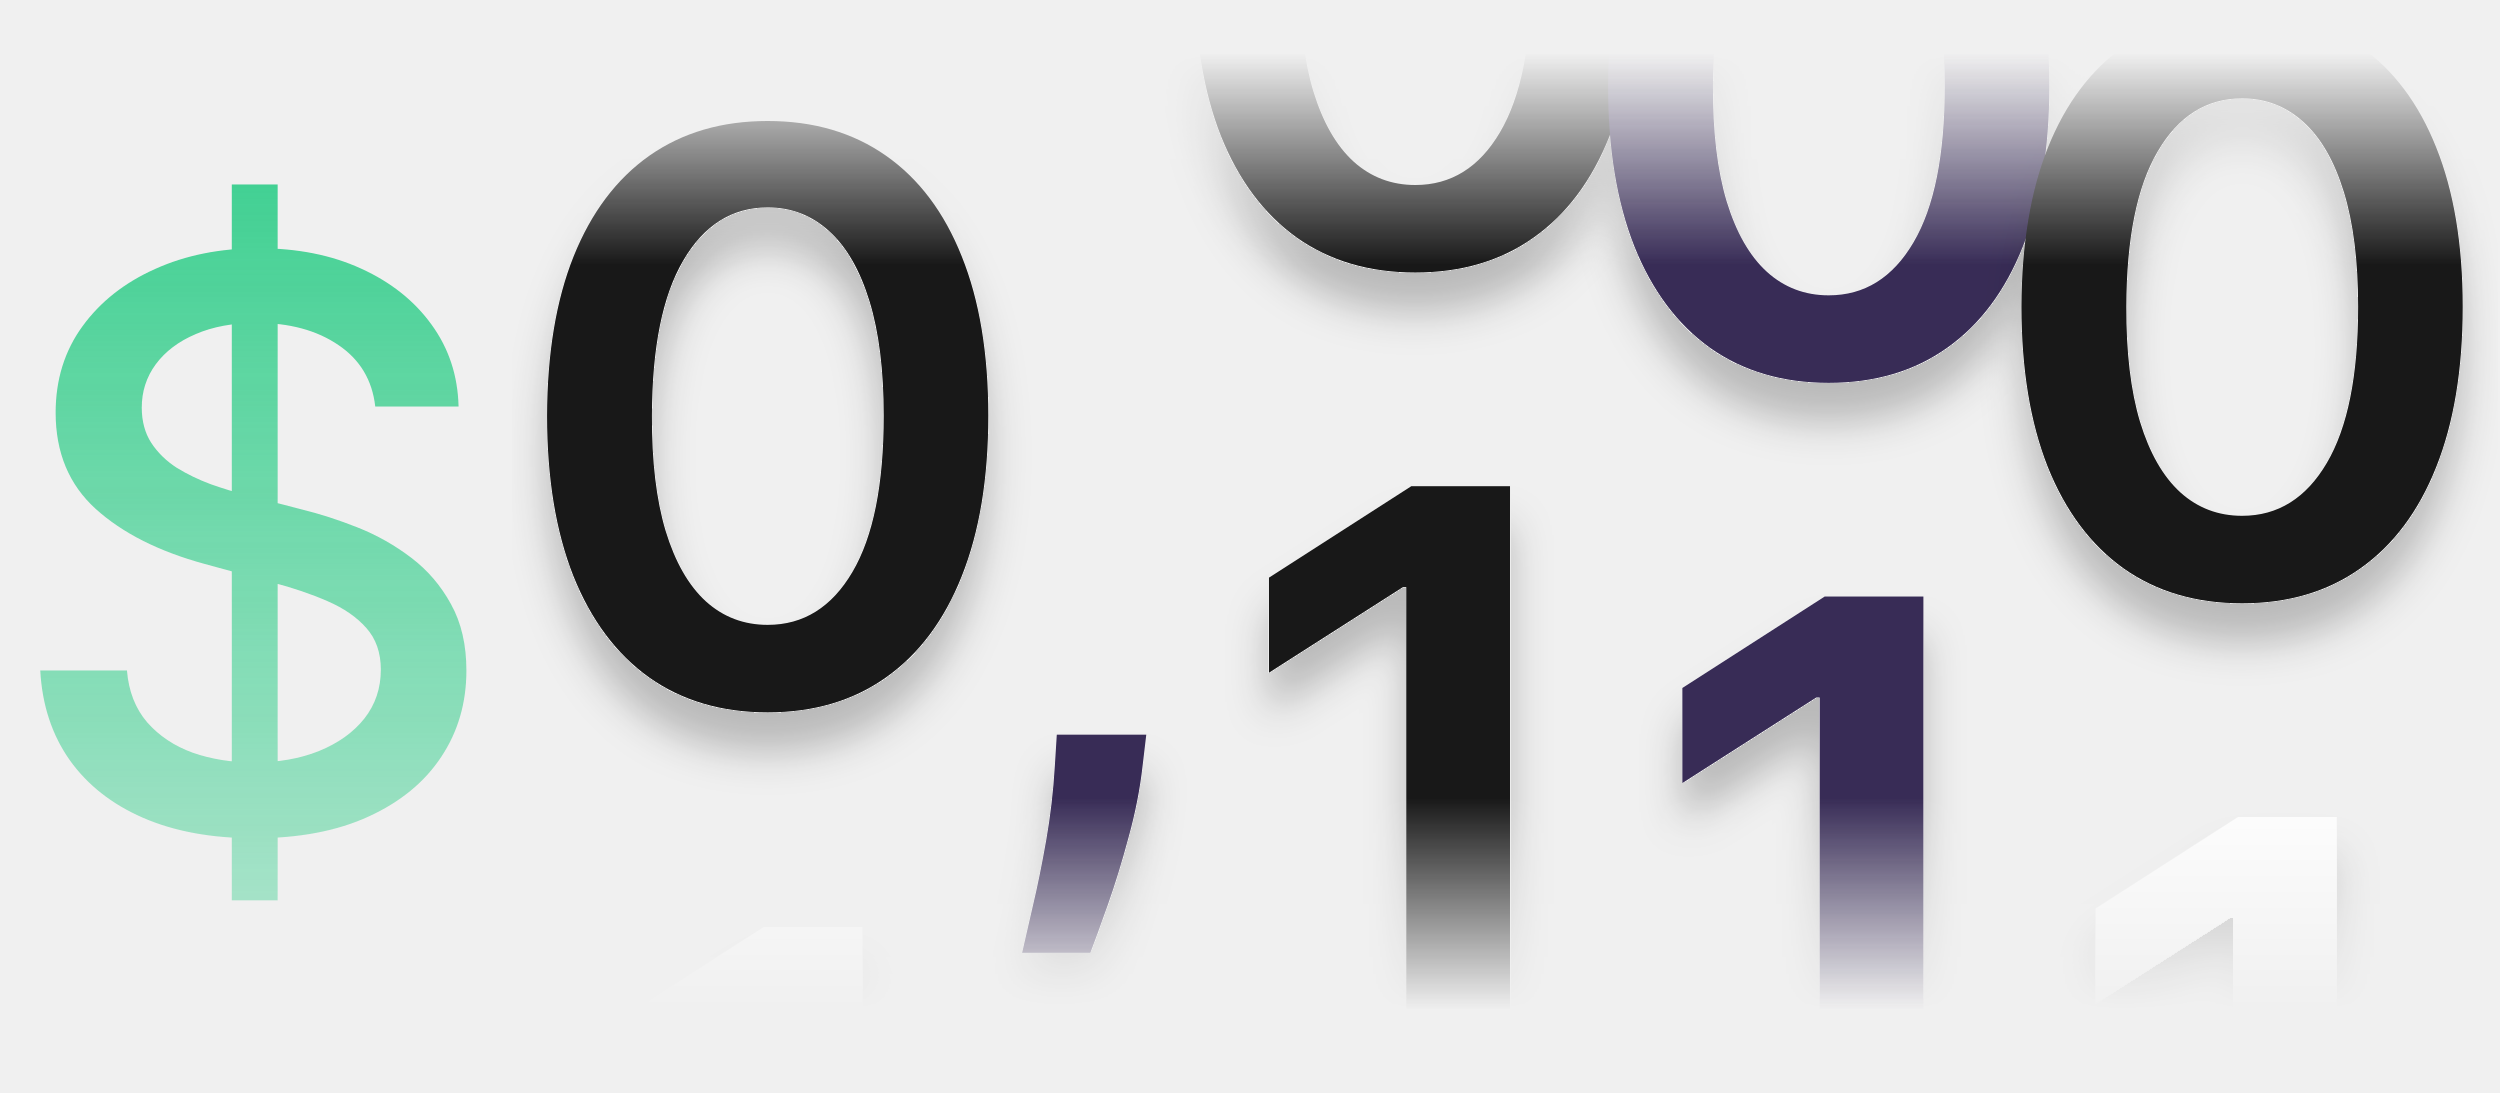
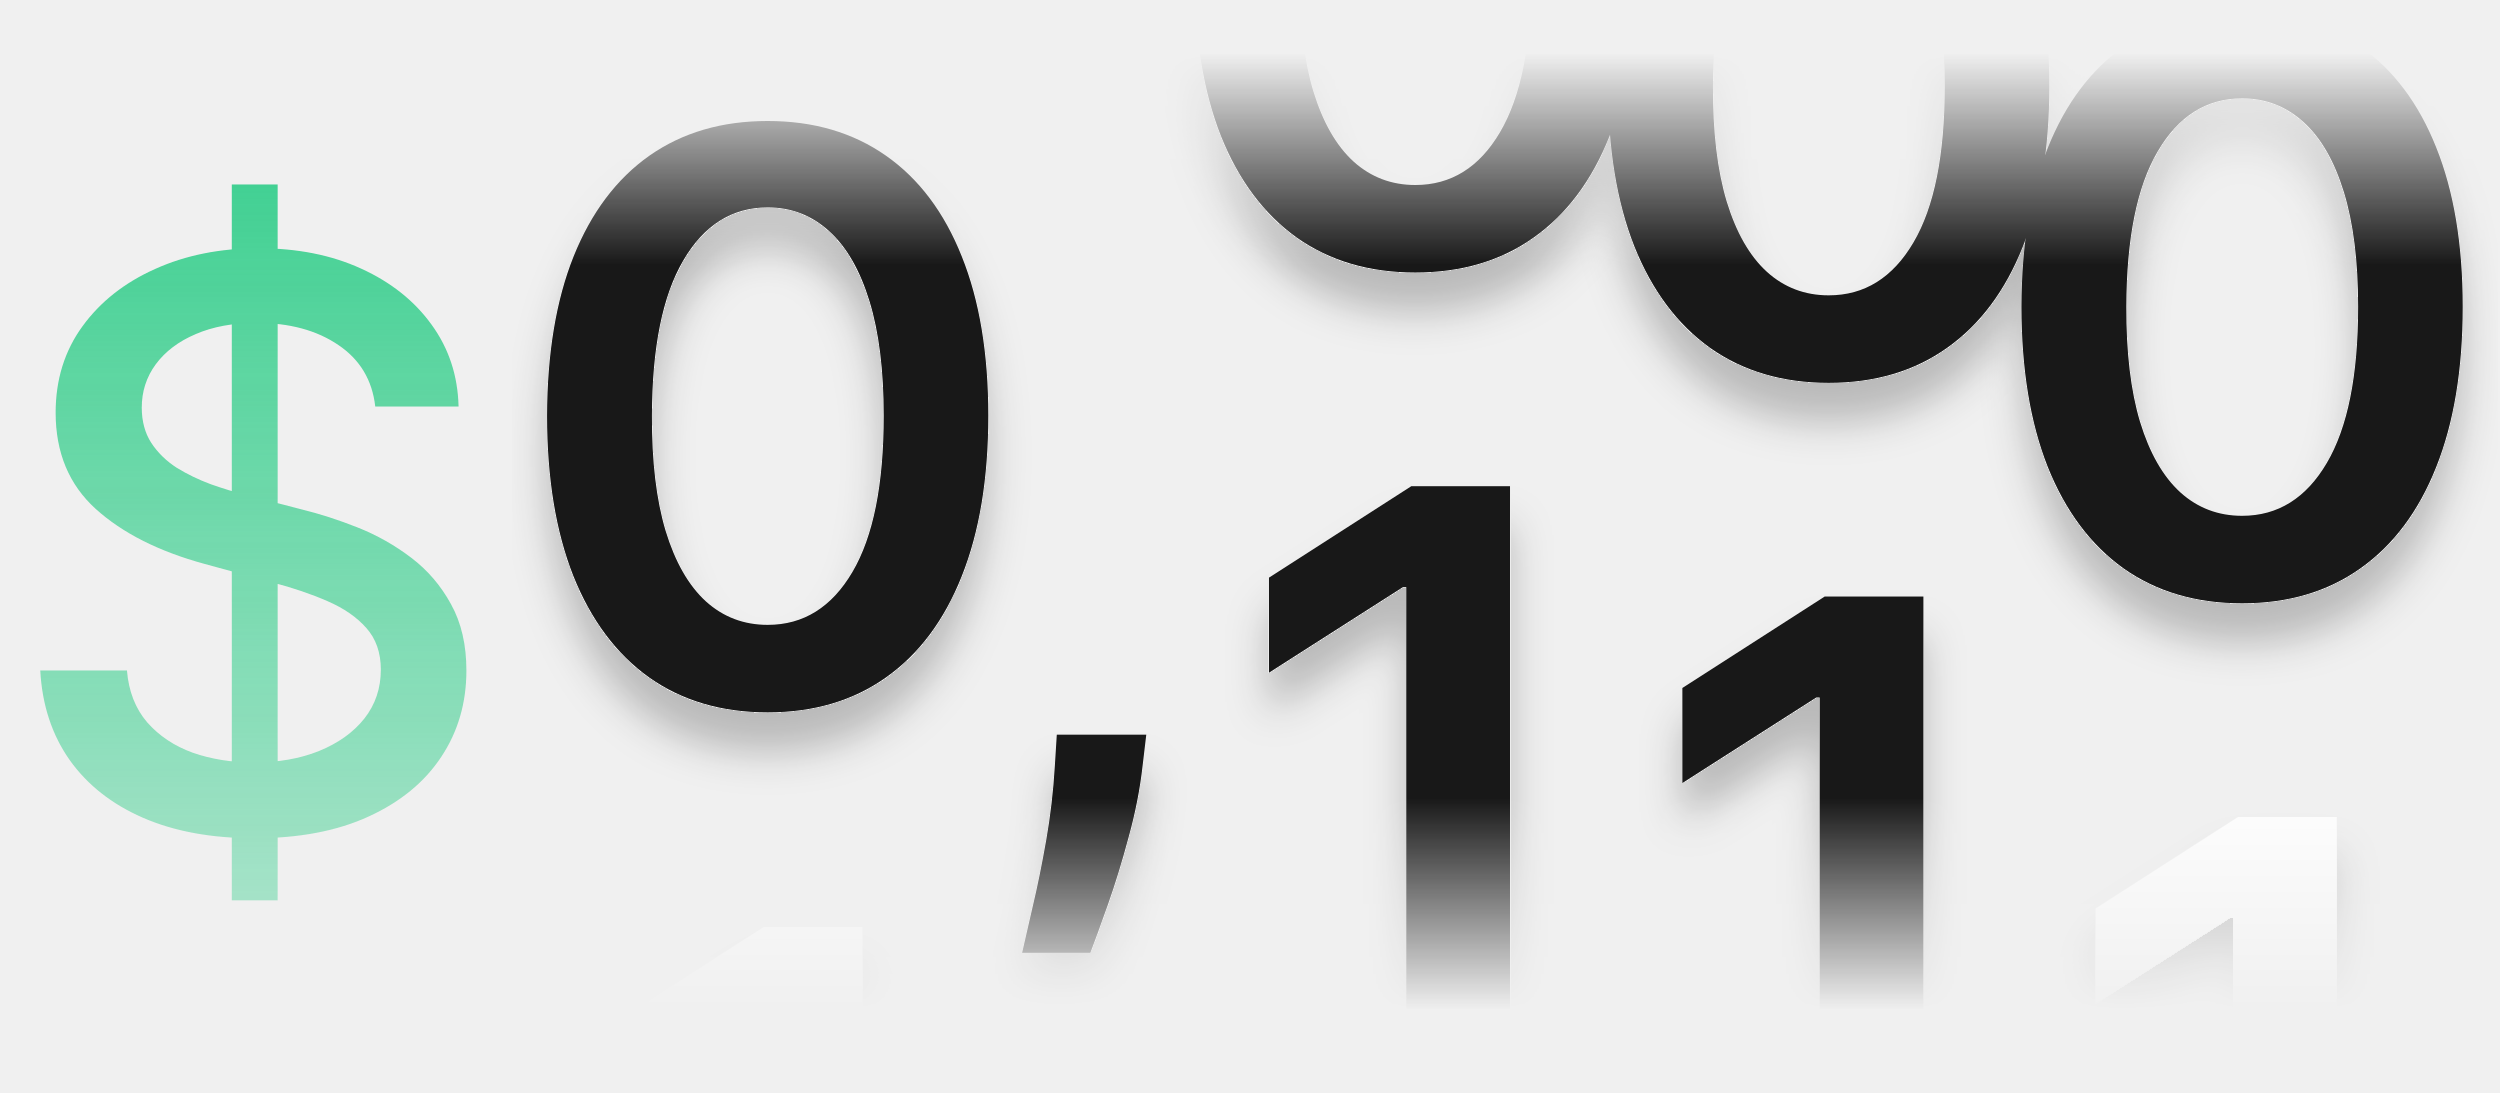
<svg xmlns="http://www.w3.org/2000/svg" width="254" height="111" viewBox="0 0 254 111" fill="none">
  <g opacity="0.9">
-     <path d="M23.551 91.473V18.745H28.21V91.473H23.551ZM38.125 41.302C37.822 38.613 36.572 36.529 34.375 35.052C32.178 33.556 29.413 32.808 26.079 32.808C23.693 32.808 21.629 33.187 19.886 33.944C18.144 34.683 16.79 35.706 15.824 37.013C14.877 38.3 14.403 39.768 14.403 41.416C14.403 42.798 14.725 43.992 15.369 44.995C16.032 45.999 16.894 46.842 17.954 47.524C19.034 48.187 20.189 48.745 21.421 49.2C22.651 49.636 23.835 49.995 24.972 50.279L30.653 51.757C32.51 52.211 34.413 52.827 36.364 53.603C38.314 54.38 40.123 55.403 41.79 56.672C43.456 57.941 44.801 59.513 45.824 61.388C46.865 63.263 47.386 65.507 47.386 68.12C47.386 71.416 46.534 74.342 44.83 76.899C43.144 79.456 40.691 81.473 37.472 82.95C34.271 84.427 30.398 85.166 25.852 85.166C21.496 85.166 17.727 84.475 14.546 83.092C11.364 81.709 8.873 79.749 7.074 77.211C5.275 74.654 4.28 71.624 4.091 68.12H12.898C13.068 70.223 13.75 71.975 14.943 73.376C16.155 74.759 17.699 75.791 19.574 76.473C21.468 77.136 23.542 77.467 25.796 77.467C28.276 77.467 30.483 77.079 32.415 76.302C34.365 75.507 35.9 74.408 37.017 73.007C38.135 71.586 38.693 69.929 38.693 68.035C38.693 66.312 38.201 64.901 37.216 63.802C36.25 62.704 34.934 61.795 33.267 61.075C31.619 60.355 29.754 59.721 27.671 59.172L20.796 57.297C16.136 56.028 12.443 54.162 9.716 51.7C7.008 49.238 5.653 45.98 5.653 41.927C5.653 38.575 6.562 35.649 8.381 33.149C10.199 30.649 12.661 28.707 15.767 27.325C18.873 25.923 22.377 25.223 26.278 25.223C30.218 25.223 33.693 25.914 36.705 27.297C39.735 28.679 42.121 30.582 43.864 33.007C45.606 35.412 46.515 38.177 46.591 41.302H38.125Z" fill="url(#paint0_linear_5674_14622)" />
-     <mask id="mask0_5674_14622" style="mask-type:alpha" maskUnits="userSpaceOnUse" x="52" y="0" width="202" height="108">
-       <rect x="52" width="201.8" height="108" fill="url(#paint1_linear_5674_14622)" />
+     <path d="M23.551 91.473V18.745H28.21V91.473H23.551ZM38.125 41.302C37.822 38.613 36.572 36.529 34.375 35.052C32.178 33.556 29.413 32.808 26.079 32.808C23.693 32.808 21.629 33.187 19.886 33.944C18.144 34.683 16.79 35.706 15.824 37.013C14.877 38.3 14.403 39.768 14.403 41.416C14.403 42.798 14.725 43.992 15.369 44.995C16.032 45.999 16.894 46.842 17.954 47.524C19.034 48.187 20.189 48.745 21.421 49.2C22.651 49.636 23.835 49.995 24.972 50.279L30.653 51.757C32.51 52.211 34.413 52.827 36.364 53.603C38.314 54.38 40.123 55.403 41.79 56.672C43.456 57.941 44.801 59.513 45.824 61.388C46.865 63.263 47.386 65.507 47.386 68.12C47.386 71.416 46.534 74.342 44.83 76.899C43.144 79.456 40.691 81.473 37.472 82.95C34.271 84.427 30.398 85.166 25.852 85.166C21.496 85.166 17.727 84.475 14.546 83.092C11.364 81.709 8.873 79.749 7.074 77.211C5.275 74.654 4.28 71.624 4.091 68.12H12.898C13.068 70.223 13.75 71.975 14.943 73.376C16.155 74.759 17.699 75.791 19.574 76.473C21.468 77.136 23.542 77.467 25.796 77.467C28.276 77.467 30.483 77.079 32.415 76.302C34.365 75.507 35.9 74.408 37.017 73.007C38.135 71.586 38.693 69.929 38.693 68.035C38.693 66.312 38.201 64.901 37.216 63.802C36.25 62.704 34.934 61.795 33.267 61.075C31.619 60.355 29.754 59.721 27.671 59.172L20.796 57.297C16.136 56.028 12.443 54.162 9.716 51.7C7.008 49.238 5.653 45.98 5.653 41.927C5.653 38.575 6.562 35.649 8.381 33.149C10.199 30.649 12.661 28.707 15.767 27.325C18.873 25.923 22.377 25.223 26.278 25.223C30.218 25.223 33.693 25.914 36.705 27.297C39.735 28.679 42.121 30.582 43.864 33.007C45.606 35.412 46.515 38.177 46.591 41.302H38.125Z" fill="url(#paint0_linear_5979_13306)" />
+     <mask id="mask0_5979_13306" style="mask-type:alpha" maskUnits="userSpaceOnUse" x="52" y="0" width="202" height="108">
+       <rect x="52" width="201.8" height="108" fill="url(#paint1_linear_5979_13306)" />
    </mask>
-     <g mask="url(#mask0_5674_14622)">
-       <g filter="url(#filter0_d_5674_14622)">
-         <path d="M116.461 74.645L116.092 77.77C115.827 80.157 115.353 82.581 114.671 85.043C114.008 87.524 113.308 89.806 112.569 91.89C111.83 93.973 111.234 95.611 110.779 96.805H103.847C104.112 95.649 104.472 94.077 104.927 92.089C105.4 90.1 105.855 87.865 106.291 85.384C106.726 82.903 107.02 80.384 107.171 77.827L107.37 74.645H116.461Z" fill="#231645" />
+     <g mask="url(#mask0_5979_13306)">
+       <g filter="url(#filter0_d_5979_13306)">
+         <path d="M116.461 74.645L116.092 77.77C115.827 80.157 115.353 82.581 114.671 85.043C114.008 87.524 113.308 89.806 112.569 91.89C111.83 93.973 111.234 95.611 110.779 96.805H103.847C104.112 95.649 104.472 94.077 104.927 92.089C105.4 90.1 105.855 87.865 106.291 85.384C106.726 82.903 107.02 80.384 107.171 77.827L107.37 74.645H116.461Z" fill="black" />
      </g>
-       <g filter="url(#filter1_d_5674_14622)">
+       <g filter="url(#filter1_d_5979_13306)">
        <path d="M77.996 72.378C73.318 72.378 69.303 71.194 65.951 68.827C62.618 66.441 60.051 63.003 58.252 58.514C56.472 54.007 55.582 48.581 55.582 42.236C55.601 35.891 56.5 30.494 58.281 26.043C60.08 21.573 62.646 18.164 65.979 15.816C69.332 13.467 73.337 12.293 77.996 12.293C82.656 12.293 86.661 13.467 90.013 15.816C93.366 18.164 95.932 21.573 97.712 26.043C99.512 30.512 100.411 35.91 100.411 42.236C100.411 48.6 99.512 54.035 97.712 58.543C95.932 63.031 93.366 66.459 90.013 68.827C86.68 71.194 82.674 72.378 77.996 72.378ZM77.996 63.486C81.633 63.486 84.502 61.696 86.604 58.117C88.726 54.518 89.786 49.225 89.786 42.236C89.786 37.615 89.303 33.732 88.337 30.588C87.371 27.444 86.008 25.077 84.246 23.486C82.485 21.876 80.402 21.071 77.996 21.071C74.379 21.071 71.519 22.87 69.417 26.469C67.315 30.048 66.254 35.304 66.235 42.236C66.216 46.876 66.68 50.778 67.627 53.941C68.593 57.103 69.957 59.49 71.718 61.1C73.479 62.691 75.572 63.486 77.996 63.486Z" fill="black" />
        <path d="M87.617 94.188V152.37H77.077V104.444H76.736L63.128 113.137V103.478L77.588 94.188H87.617Z" fill="white" />
      </g>
-       <g filter="url(#filter2_d_5674_14622)">
+       <g filter="url(#filter2_d_5979_13306)">
        <path d="M143.796 27.688C139.118 27.688 135.103 26.504 131.751 24.137C128.418 21.75 125.851 18.313 124.052 13.824C122.272 9.317 121.382 3.891 121.382 -2.454C121.401 -8.799 122.3 -14.197 124.081 -18.647C125.88 -23.117 128.446 -26.526 131.779 -28.875C135.132 -31.223 139.137 -32.397 143.796 -32.397C148.456 -32.397 152.461 -31.223 155.814 -28.875C159.166 -26.526 161.732 -23.117 163.512 -18.647C165.312 -14.178 166.211 -8.78 166.211 -2.454C166.211 3.909 165.312 9.345 163.512 13.853C161.732 18.341 159.166 21.769 155.814 24.137C152.48 26.504 148.475 27.688 143.796 27.688ZM143.796 18.796C147.433 18.796 150.302 17.006 152.404 13.427C154.526 9.828 155.586 4.535 155.586 -2.454C155.586 -7.075 155.103 -10.958 154.137 -14.102C153.171 -17.246 151.808 -19.613 150.046 -21.204C148.285 -22.814 146.202 -23.619 143.796 -23.619C140.179 -23.619 137.319 -21.82 135.217 -18.221C133.115 -14.642 132.054 -9.386 132.035 -2.454C132.016 2.186 132.48 6.088 133.427 9.25C134.393 12.413 135.757 14.8 137.518 16.41C139.279 18 141.372 18.796 143.796 18.796Z" fill="black" />
        <path d="M153.417 49.398V107.58H142.877V59.654H142.536L128.928 68.347V58.688L143.388 49.398H153.417Z" fill="black" />
      </g>
-       <g filter="url(#filter3_d_5674_14622)">
-         <path d="M185.796 38.898C181.118 38.898 177.103 37.714 173.751 35.347C170.418 32.96 167.851 29.523 166.052 25.034C164.272 20.527 163.382 15.101 163.382 8.756C163.401 2.411 164.3 -2.987 166.081 -7.437C167.88 -11.907 170.446 -15.316 173.779 -17.665C177.132 -20.013 181.137 -21.187 185.796 -21.187C190.456 -21.187 194.461 -20.013 197.814 -17.665C201.166 -15.316 203.732 -11.907 205.512 -7.437C207.312 -2.968 208.211 2.43 208.211 8.756C208.211 15.12 207.312 20.555 205.512 25.063C203.732 29.551 201.166 32.979 197.814 35.347C194.48 37.714 190.475 38.898 185.796 38.898ZM185.796 30.006C189.433 30.006 192.302 28.216 194.404 24.637C196.526 21.038 197.586 15.745 197.586 8.756C197.586 4.135 197.103 0.252 196.137 -2.892C195.171 -6.036 193.808 -8.403 192.046 -9.994C190.285 -11.604 188.202 -12.409 185.796 -12.409C182.179 -12.409 179.319 -10.61 177.217 -7.011C175.115 -3.432 174.054 1.824 174.035 8.756C174.016 13.396 174.48 17.297 175.427 20.46C176.393 23.623 177.757 26.01 179.518 27.619C181.279 29.21 183.372 30.006 185.796 30.006Z" fill="#231645" />
-         <path d="M195.417 60.608V118.79H184.877V70.864H184.536L170.928 79.557V69.898L185.388 60.608H195.417Z" fill="#231645" />
+       <g filter="url(#filter3_d_5979_13306)">
+         <path d="M185.796 38.898C181.118 38.898 177.103 37.714 173.751 35.347C170.418 32.96 167.851 29.523 166.052 25.034C164.272 20.527 163.382 15.101 163.382 8.756C163.401 2.411 164.3 -2.987 166.081 -7.437C167.88 -11.907 170.446 -15.316 173.779 -17.665C177.132 -20.013 181.137 -21.187 185.796 -21.187C190.456 -21.187 194.461 -20.013 197.814 -17.665C201.166 -15.316 203.732 -11.907 205.512 -7.437C207.312 -2.968 208.211 2.43 208.211 8.756C208.211 15.12 207.312 20.555 205.512 25.063C203.732 29.551 201.166 32.979 197.814 35.347C194.48 37.714 190.475 38.898 185.796 38.898ZM185.796 30.006C189.433 30.006 192.302 28.216 194.404 24.637C196.526 21.038 197.586 15.745 197.586 8.756C197.586 4.135 197.103 0.252 196.137 -2.892C195.171 -6.036 193.808 -8.403 192.046 -9.994C190.285 -11.604 188.202 -12.409 185.796 -12.409C182.179 -12.409 179.319 -10.61 177.217 -7.011C175.115 -3.432 174.054 1.824 174.035 8.756C174.016 13.396 174.48 17.297 175.427 20.46C176.393 23.623 177.757 26.01 179.518 27.619C181.279 29.21 183.372 30.006 185.796 30.006Z" fill="black" />
+         <path d="M195.417 60.608V118.79H184.877V70.864H184.536L170.928 79.557V69.898L185.388 60.608H195.417Z" fill="black" />
      </g>
-       <g filter="url(#filter4_d_5674_14622)">
+       <g filter="url(#filter4_d_5979_13306)">
        <path d="M227.796 61.298C223.118 61.298 219.103 60.114 215.751 57.747C212.418 55.36 209.851 51.923 208.052 47.434C206.272 42.927 205.382 37.501 205.382 31.156C205.401 24.811 206.3 19.413 208.081 14.963C209.88 10.493 212.446 7.084 215.779 4.735C219.132 2.387 223.137 1.213 227.796 1.213C232.456 1.213 236.461 2.387 239.814 4.735C243.166 7.084 245.732 10.493 247.512 14.963C249.312 19.432 250.211 24.83 250.211 31.156C250.211 37.52 249.312 42.955 247.512 47.463C245.732 51.951 243.166 55.379 239.814 57.747C236.48 60.114 232.475 61.298 227.796 61.298ZM227.796 52.406C231.433 52.406 234.302 50.616 236.404 47.036C238.526 43.438 239.586 38.145 239.586 31.156C239.586 26.535 239.103 22.652 238.137 19.508C237.171 16.364 235.808 13.997 234.046 12.406C232.285 10.796 230.202 9.991 227.796 9.991C224.179 9.991 221.319 11.79 219.217 15.389C217.115 18.968 216.054 24.224 216.035 31.156C216.016 35.796 216.48 39.697 217.427 42.86C218.393 46.023 219.757 48.41 221.518 50.02C223.279 51.61 225.372 52.406 227.796 52.406Z" fill="black" />
        <path d="M237.417 83.008V141.19H226.877V93.264H226.536L212.928 101.957V92.298L227.388 83.008H237.417Z" fill="white" />
      </g>
    </g>
  </g>
  <defs>
-     <filter id="filter0_d_5674_14622" x="90" y="14" width="41.8" height="90.805" filterUnits="userSpaceOnUse" color-interpolation-filters="sRGB">
+     <filter id="filter0_d_5979_13306" x="90" y="14" width="41.8" height="90.804" filterUnits="userSpaceOnUse" color-interpolation-filters="sRGB">
      <feFlood flood-opacity="0" result="BackgroundImageFix" />
      <feColorMatrix in="SourceAlpha" type="matrix" values="0 0 0 0 0 0 0 0 0 0 0 0 0 0 0 0 0 0 127 0" result="hardAlpha" />
      <feOffset dy="4" />
      <feGaussianBlur stdDeviation="2" />
      <feComposite in2="hardAlpha" operator="out" />
      <feColorMatrix type="matrix" values="0 0 0 0 0 0 0 0 0 0 0 0 0 0 0 0 0 0 0.25 0" />
-       <feBlend mode="normal" in2="BackgroundImageFix" result="effect1_dropShadow_5674_14622" />
-       <feBlend mode="normal" in="SourceGraphic" in2="effect1_dropShadow_5674_14622" result="shape" />
+       <feBlend mode="normal" in2="BackgroundImageFix" result="effect1_dropShadow_5979_13306" />
+       <feBlend mode="normal" in="SourceGraphic" in2="effect1_dropShadow_5979_13306" result="shape" />
    </filter>
-     <filter id="filter1_d_5674_14622" x="48" y="2.67" width="60" height="818.9" filterUnits="userSpaceOnUse" color-interpolation-filters="sRGB">
+     <filter id="filter1_d_5979_13306" x="48" y="2.67" width="60" height="818.9" filterUnits="userSpaceOnUse" color-interpolation-filters="sRGB">
      <feFlood flood-opacity="0" result="BackgroundImageFix" />
      <feColorMatrix in="SourceAlpha" type="matrix" values="0 0 0 0 0 0 0 0 0 0 0 0 0 0 0 0 0 0 127 0" result="hardAlpha" />
      <feOffset dy="4" />
      <feGaussianBlur stdDeviation="2" />
      <feComposite in2="hardAlpha" operator="out" />
      <feColorMatrix type="matrix" values="0 0 0 0 0 0 0 0 0 0 0 0 0 0 0 0 0 0 0.25 0" />
-       <feBlend mode="normal" in2="BackgroundImageFix" result="effect1_dropShadow_5674_14622" />
-       <feBlend mode="normal" in="SourceGraphic" in2="effect1_dropShadow_5674_14622" result="shape" />
+       <feBlend mode="normal" in2="BackgroundImageFix" result="effect1_dropShadow_5979_13306" />
+       <feBlend mode="normal" in="SourceGraphic" in2="effect1_dropShadow_5979_13306" result="shape" />
    </filter>
-     <filter id="filter2_d_5674_14622" x="113.8" y="-42.02" width="60" height="818" filterUnits="userSpaceOnUse" color-interpolation-filters="sRGB">
+     <filter id="filter2_d_5979_13306" x="113.8" y="-42.02" width="60" height="818" filterUnits="userSpaceOnUse" color-interpolation-filters="sRGB">
      <feFlood flood-opacity="0" result="BackgroundImageFix" />
      <feColorMatrix in="SourceAlpha" type="matrix" values="0 0 0 0 0 0 0 0 0 0 0 0 0 0 0 0 0 0 127 0" result="hardAlpha" />
      <feOffset dy="4" />
      <feGaussianBlur stdDeviation="2" />
      <feComposite in2="hardAlpha" operator="out" />
      <feColorMatrix type="matrix" values="0 0 0 0 0 0 0 0 0 0 0 0 0 0 0 0 0 0 0.25 0" />
-       <feBlend mode="normal" in2="BackgroundImageFix" result="effect1_dropShadow_5674_14622" />
-       <feBlend mode="normal" in="SourceGraphic" in2="effect1_dropShadow_5674_14622" result="shape" />
+       <feBlend mode="normal" in2="BackgroundImageFix" result="effect1_dropShadow_5979_13306" />
+       <feBlend mode="normal" in="SourceGraphic" in2="effect1_dropShadow_5979_13306" result="shape" />
    </filter>
-     <filter id="filter3_d_5674_14622" x="155.8" y="-30.81" width="60" height="818" filterUnits="userSpaceOnUse" color-interpolation-filters="sRGB">
+     <filter id="filter3_d_5979_13306" x="155.8" y="-30.81" width="60" height="818" filterUnits="userSpaceOnUse" color-interpolation-filters="sRGB">
      <feFlood flood-opacity="0" result="BackgroundImageFix" />
      <feColorMatrix in="SourceAlpha" type="matrix" values="0 0 0 0 0 0 0 0 0 0 0 0 0 0 0 0 0 0 127 0" result="hardAlpha" />
      <feOffset dy="4" />
      <feGaussianBlur stdDeviation="2" />
      <feComposite in2="hardAlpha" operator="out" />
      <feColorMatrix type="matrix" values="0 0 0 0 0 0 0 0 0 0 0 0 0 0 0 0 0 0 0.25 0" />
-       <feBlend mode="normal" in2="BackgroundImageFix" result="effect1_dropShadow_5674_14622" />
-       <feBlend mode="normal" in="SourceGraphic" in2="effect1_dropShadow_5674_14622" result="shape" />
+       <feBlend mode="normal" in2="BackgroundImageFix" result="effect1_dropShadow_5979_13306" />
+       <feBlend mode="normal" in="SourceGraphic" in2="effect1_dropShadow_5979_13306" result="shape" />
    </filter>
-     <filter id="filter4_d_5674_14622" x="197.8" y="-8.41" width="60" height="818" filterUnits="userSpaceOnUse" color-interpolation-filters="sRGB">
+     <filter id="filter4_d_5979_13306" x="197.8" y="-8.41" width="60" height="818" filterUnits="userSpaceOnUse" color-interpolation-filters="sRGB">
      <feFlood flood-opacity="0" result="BackgroundImageFix" />
      <feColorMatrix in="SourceAlpha" type="matrix" values="0 0 0 0 0 0 0 0 0 0 0 0 0 0 0 0 0 0 127 0" result="hardAlpha" />
      <feOffset dy="4" />
      <feGaussianBlur stdDeviation="2" />
      <feComposite in2="hardAlpha" operator="out" />
      <feColorMatrix type="matrix" values="0 0 0 0 0 0 0 0 0 0 0 0 0 0 0 0 0 0 0.25 0" />
-       <feBlend mode="normal" in2="BackgroundImageFix" result="effect1_dropShadow_5674_14622" />
-       <feBlend mode="normal" in="SourceGraphic" in2="effect1_dropShadow_5674_14622" result="shape" />
+       <feBlend mode="normal" in2="BackgroundImageFix" result="effect1_dropShadow_5979_13306" />
+       <feBlend mode="normal" in="SourceGraphic" in2="effect1_dropShadow_5979_13306" result="shape" />
    </filter>
-     <linearGradient id="paint0_linear_5674_14622" x1="26" y1="7.2" x2="26" y2="103.2" gradientUnits="userSpaceOnUse">
+     <linearGradient id="paint0_linear_5979_13306" x1="26" y1="7.2" x2="26" y2="103.2" gradientUnits="userSpaceOnUse">
      <stop stop-color="#1FCA80" />
      <stop offset="1" stop-color="#1FCA80" stop-opacity="0.32" />
    </linearGradient>
-     <linearGradient id="paint1_linear_5674_14622" x1="152.9" y1="0" x2="152.9" y2="108" gradientUnits="userSpaceOnUse">
+     <linearGradient id="paint1_linear_5979_13306" x1="152.9" y1="0" x2="152.9" y2="108" gradientUnits="userSpaceOnUse">
      <stop offset="0.05" stop-opacity="0" />
      <stop offset="0.25" />
      <stop offset="0.75" />
      <stop offset="0.95" stop-opacity="0" />
    </linearGradient>
  </defs>
</svg>
